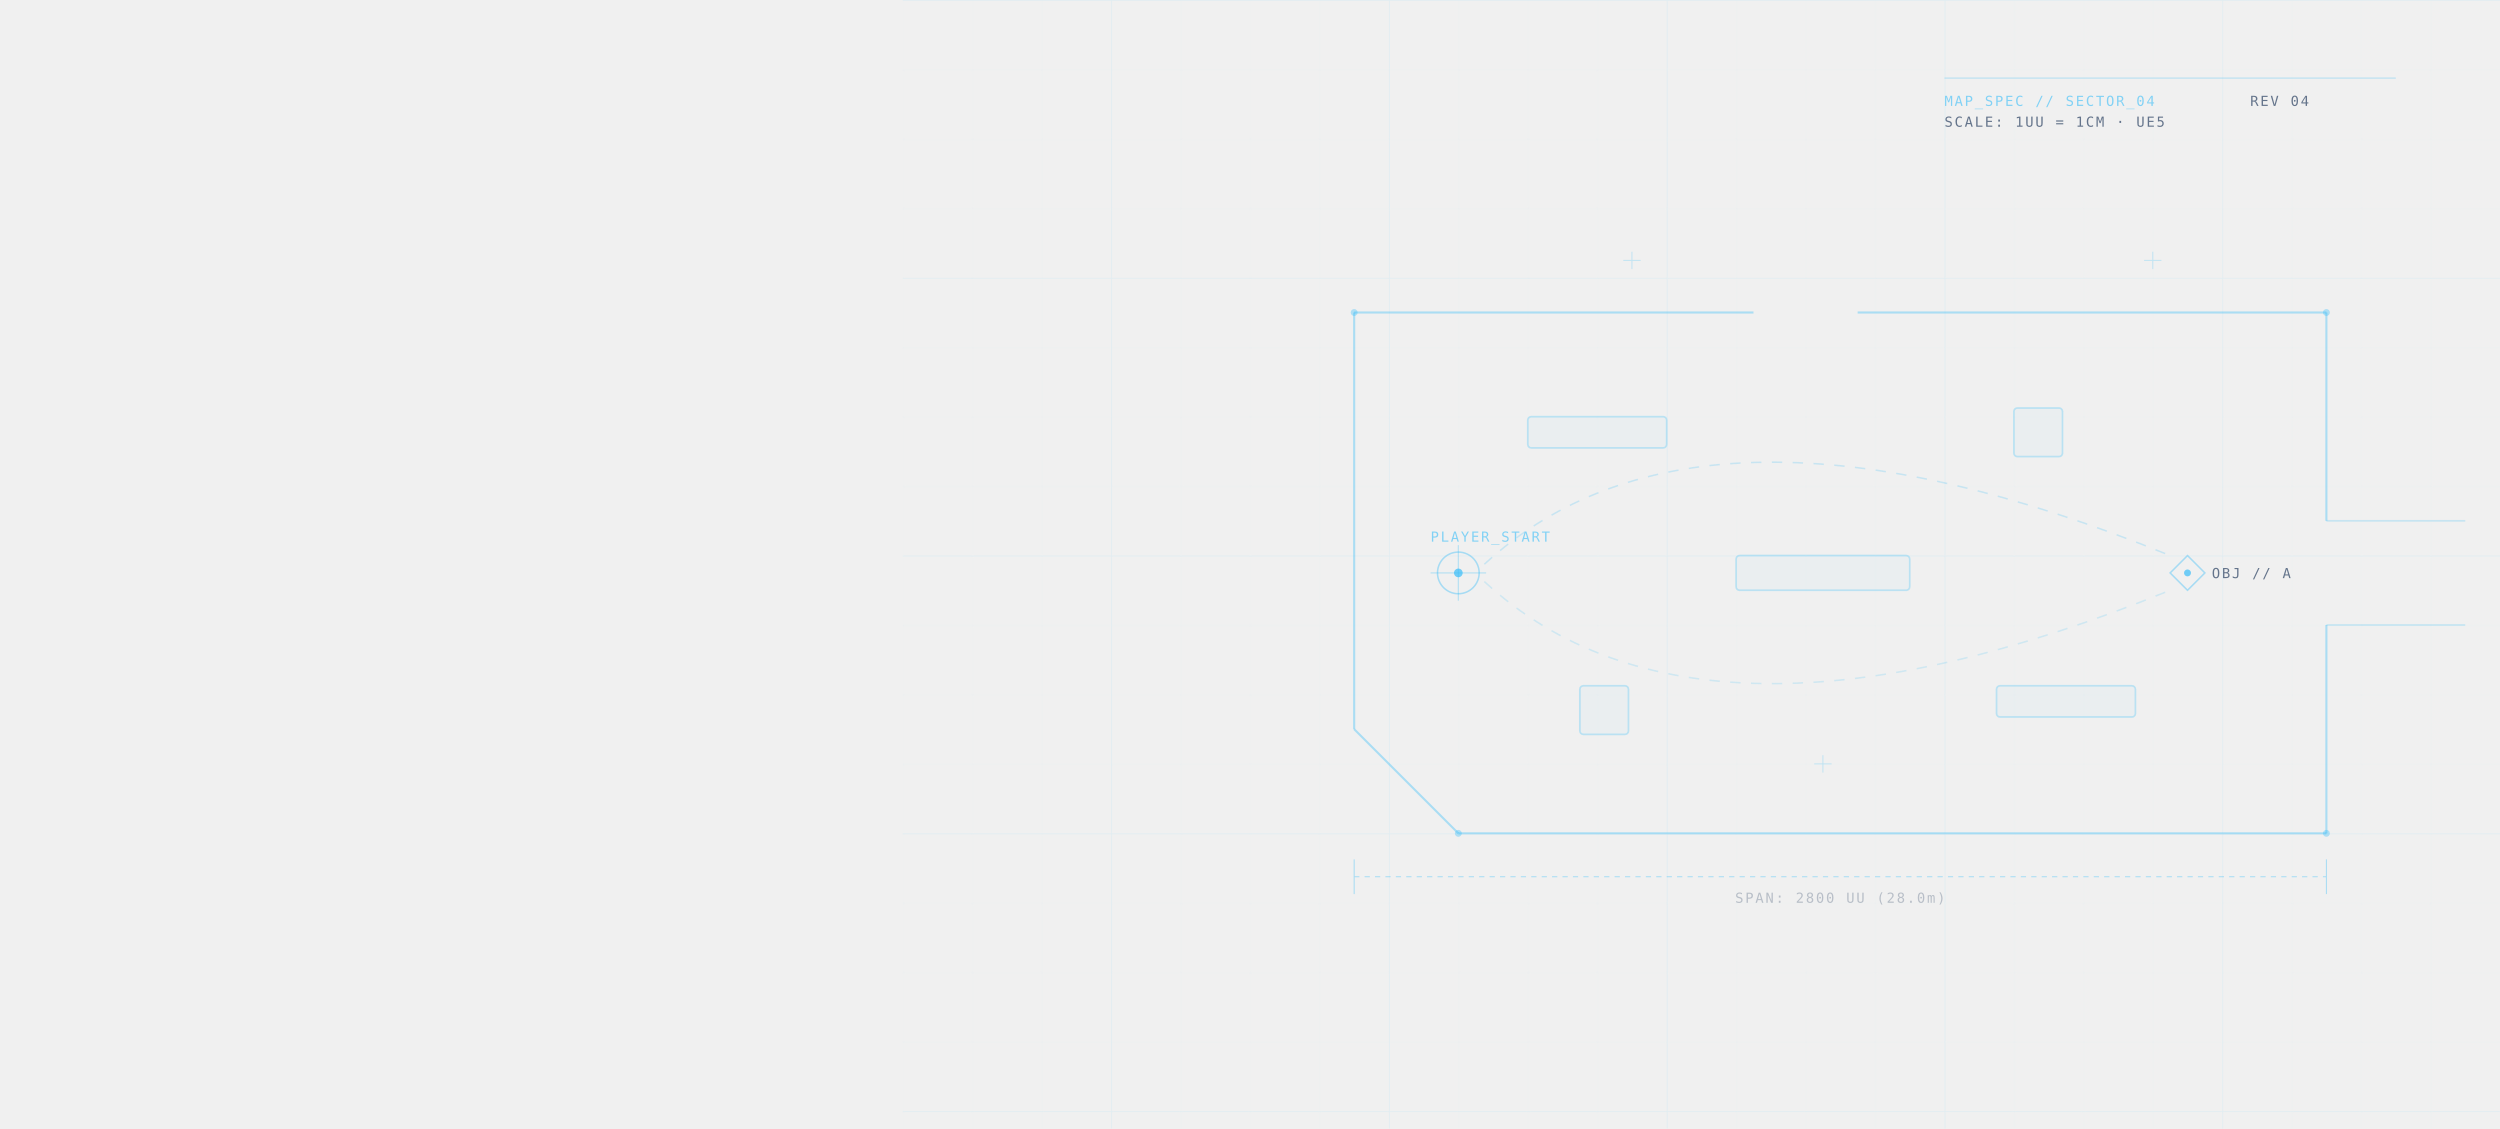
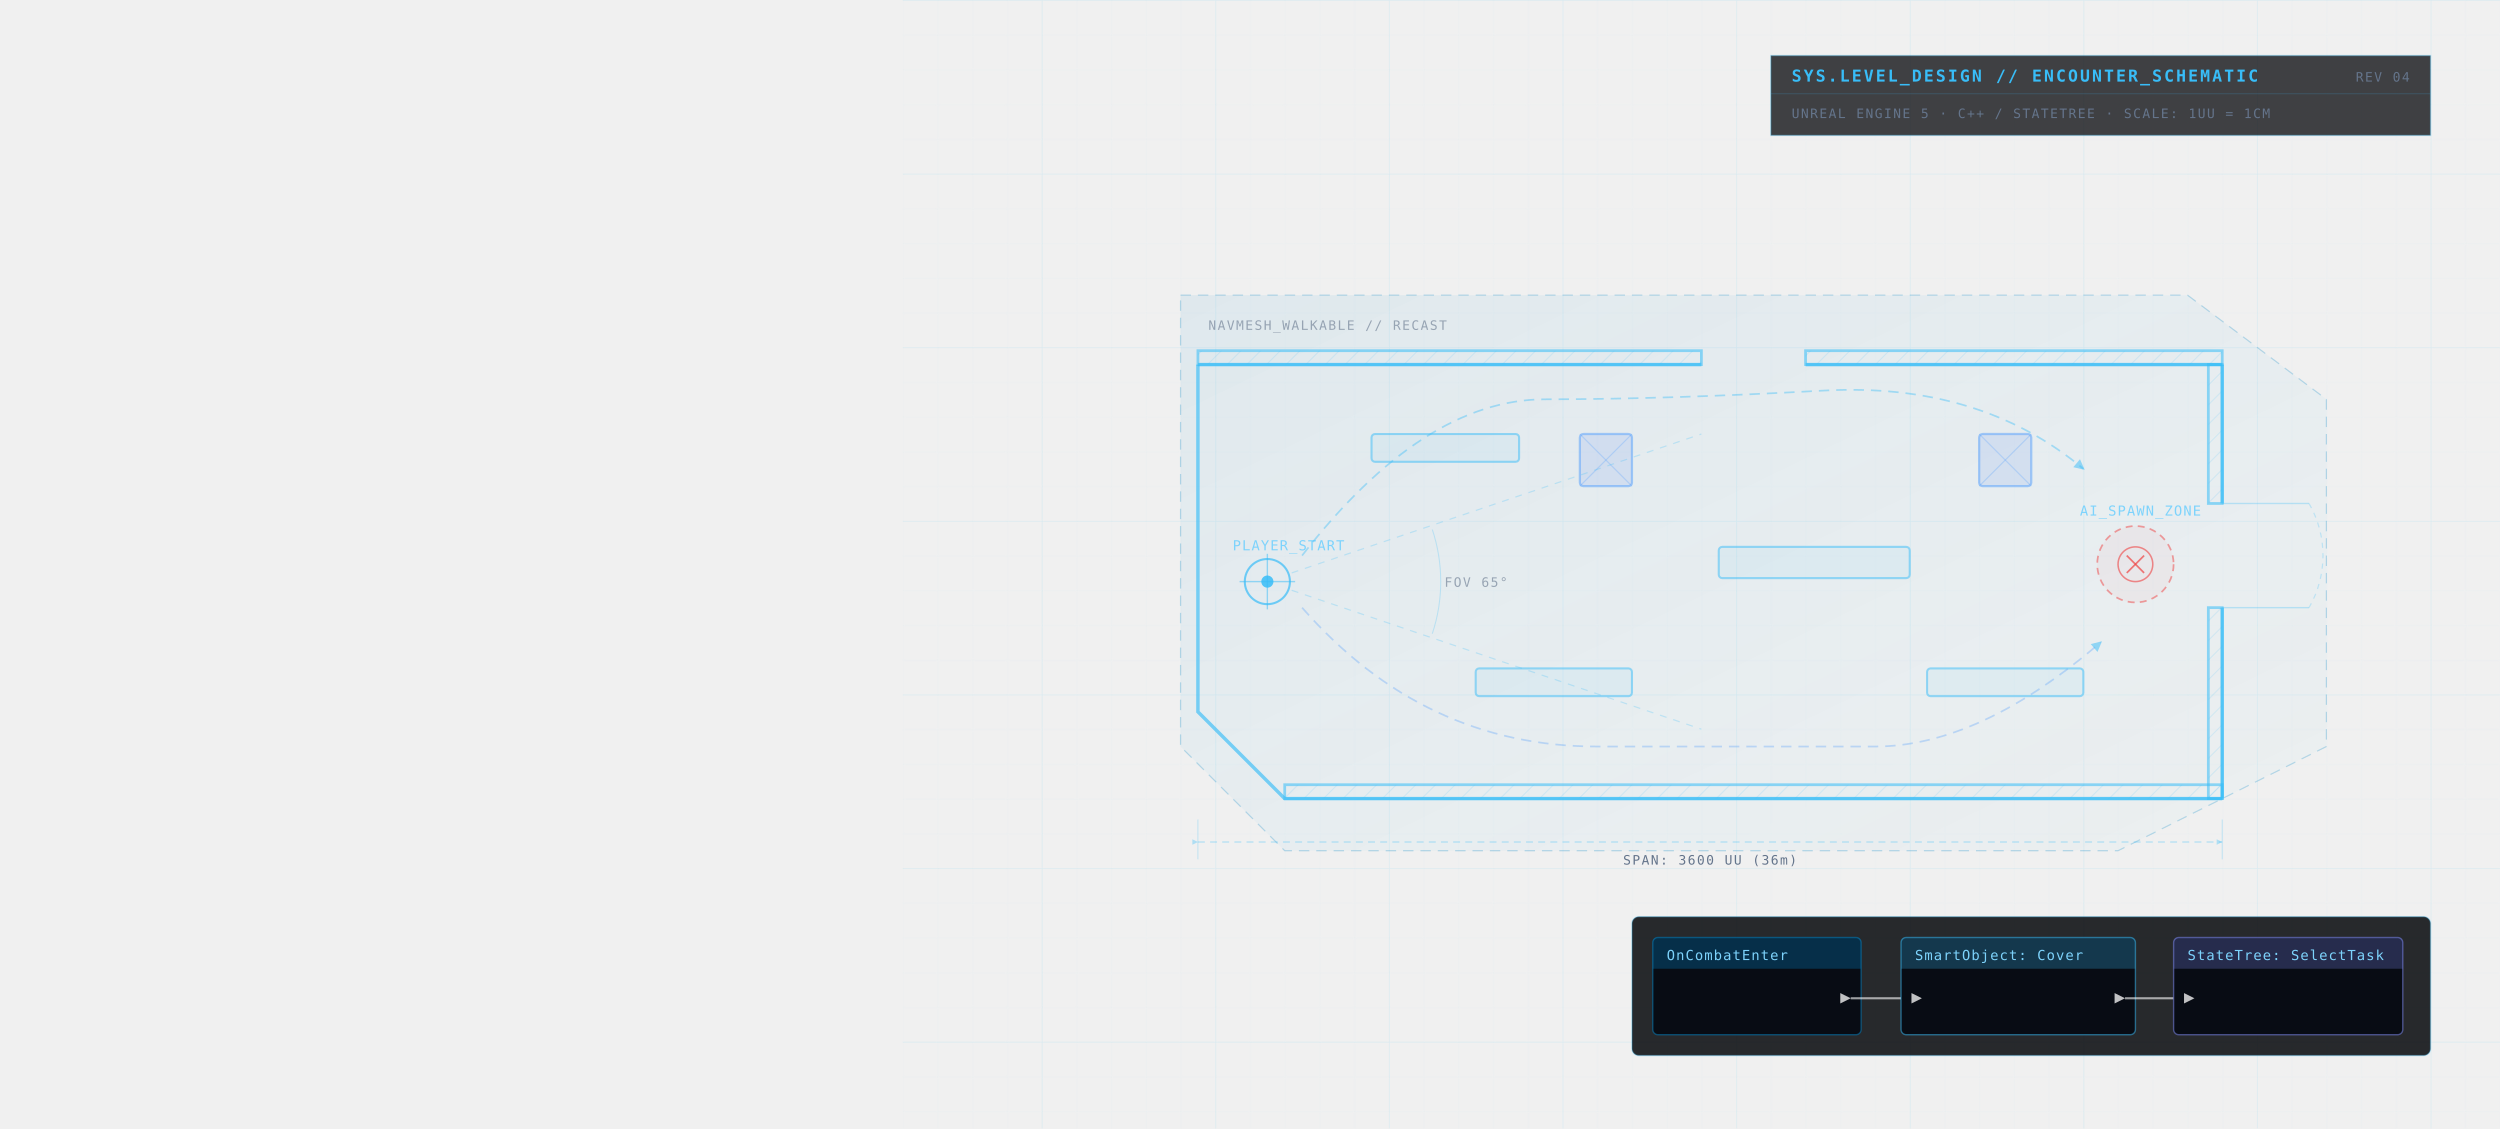
<svg xmlns="http://www.w3.org/2000/svg" class="intro-blueprint-svg" viewBox="0 0 1440 650" fill="none" preserveAspectRatio="xMidYMid slice">
  <defs>
-     <pattern id="cleanGrid" width="40" height="40" patternUnits="userSpaceOnUse">
-       <path d="M 40 0 L 0 0 0 40" fill="none" stroke="#38bdf8" stroke-width="0.6" stroke-opacity="0.03" />
+     <pattern id="bpGridSmall" width="20" height="20" patternUnits="userSpaceOnUse">
+       <path d="M 20 0 L 0 0 0 20" fill="none" stroke="#38bdf8" stroke-width="0.5" stroke-opacity="0.04" />
    </pattern>
-     <pattern id="cleanGridMajor" width="160" height="160" patternUnits="userSpaceOnUse">
-       <rect width="160" height="160" fill="url(#cleanGrid)" />
-       <path d="M 160 0 L 0 0 0 160" fill="none" stroke="#38bdf8" stroke-width="0.8" stroke-opacity="0.07" />
+     <pattern id="bpGridLarge" width="100" height="100" patternUnits="userSpaceOnUse">
+       <rect width="100" height="100" fill="url(#bpGridSmall)" />
+       <path d="M 100 0 L 0 0 0 100" fill="none" stroke="#38bdf8" stroke-width="0.8" stroke-opacity="0.09" />
    </pattern>
+     <pattern id="wallHatch" width="8" height="8" patternTransform="rotate(45 0 0)" patternUnits="userSpaceOnUse">
+       <line x1="0" y1="0" x2="0" y2="8" stroke="#38bdf8" stroke-width="1" stroke-opacity="0.16" />
+     </pattern>
+     <linearGradient id="bpLineGrad" x1="0%" y1="0%" x2="100%" y2="0%">
+       <stop offset="0%" stop-color="#38bdf8" stop-opacity="0.0" />
+       <stop offset="30%" stop-color="#38bdf8" stop-opacity="0.45" />
+       <stop offset="70%" stop-color="#2563eb" stop-opacity="0.45" />
+       <stop offset="100%" stop-color="#38bdf8" stop-opacity="0.0" />
+     </linearGradient>
+     <linearGradient id="navmeshGrad" x1="0%" y1="0%" x2="100%" y2="100%">
+       <stop offset="0%" stop-color="#0284c7" stop-opacity="0.07" />
+       <stop offset="100%" stop-color="#38bdf8" stop-opacity="0.02" />
+     </linearGradient>
+     <marker id="bpArrow" markerWidth="8" markerHeight="8" refX="6" refY="4" orient="auto">
+       <path d="M 1 1 L 7 4 L 1 7 Z" fill="#38bdf8" fill-opacity="0.5" />
+     </marker>
+     <marker id="bpArrowDim" markerWidth="6" markerHeight="6" refX="5" refY="3" orient="auto">
+       <path d="M 1 1 L 5 3 L 1 5 Z" fill="#38bdf8" fill-opacity="0.35" />
+     </marker>
    <style>
-       .bp-line { stroke: #38bdf8; stroke-width: 1; stroke-opacity: 0.22; }
-       .bp-line-bright { stroke: #38bdf8; stroke-width: 1.2; stroke-opacity: 0.38; }
-       .bp-cover { stroke: #38bdf8; stroke-width: 1; stroke-opacity: 0.28; fill: rgba(56, 189, 248, 0.03); }
-       .bp-txt { font-family: "JetBrains Mono", monospace; font-size: 8px; fill: #64748b; letter-spacing: 1px; }
-       .bp-txt-cyan { font-family: "JetBrains Mono", monospace; font-size: 8px; fill: #38bdf8; letter-spacing: 1px; opacity: 0.6; }
+       .bp-scan { animation: bpScan 16s linear infinite; }
+       @keyframes bpScan { 0% { transform: translateY(-40px); opacity: 0; } 15% { opacity: 0.5; } 85% { opacity: 0.5; } 100% { transform: translateY(650px); opacity: 0; } }
+       .bp-dim { stroke: #38bdf8; stroke-opacity: 0.3; stroke-width: 0.8; stroke-dasharray: 4,3; }
+       .bp-wall { stroke: #38bdf8; stroke-width: 1.6; stroke-opacity: 0.55; fill: url(#wallHatch); }
+       .bp-cover-low { stroke: #38bdf8; stroke-width: 1.2; stroke-opacity: 0.5; fill: rgba(56, 189, 248, 0.06); }
+       .bp-cover-high { stroke: #60a5fa; stroke-width: 1.3; stroke-opacity: 0.55; fill: rgba(37, 99, 235, 0.10); }
+       .bp-title { font-family: "JetBrains Mono", monospace; font-size: 9.5px; fill: #38bdf8; font-weight: 600; letter-spacing: 1.2px; }
+       .bp-meta { font-family: "JetBrains Mono", monospace; font-size: 7.5px; fill: #64748b; letter-spacing: 0.8px; }
+       .bp-label { font-family: "JetBrains Mono", monospace; font-size: 8px; fill: #7dd3fc; font-weight: 500; letter-spacing: 0.6px; }
    </style>
  </defs>
-   <rect x="520" y="0" width="920" height="650" fill="url(#cleanGridMajor)" />
-   <g transform="translate(1120, 45)">
-     <line x1="0" y1="0" x2="260" y2="0" stroke="#38bdf8" stroke-width="0.8" stroke-opacity="0.25" />
-     <text x="0" y="16" class="bp-txt-cyan">MAP_SPEC // SECTOR_04</text>
-     <text x="0" y="28" class="bp-txt">SCALE: 1UU = 1CM · UE5</text>
-     <text x="210" y="16" class="bp-txt" text-anchor="end">REV 04</text>
+   <rect x="520" y="0" width="920" height="650" fill="url(#bpGridLarge)" />
+   <g class="bp-scan">
+     <line x1="560" y1="0" x2="1420" y2="0" stroke="url(#bpLineGrad)" stroke-width="1.2" stroke-opacity="0.35" />
  </g>
-   <g class="bp-line">
-     <line x1="780" y1="180" x2="1010" y2="180" class="bp-line-bright" />
-     <line x1="1070" y1="180" x2="1340" y2="180" class="bp-line-bright" />
-     <line x1="1340" y1="180" x2="1340" y2="300" class="bp-line-bright" />
-     <line x1="1340" y1="360" x2="1340" y2="480" class="bp-line-bright" />
-     <line x1="1340" y1="300" x2="1420" y2="300" />
-     <line x1="1340" y1="360" x2="1420" y2="360" />
-     <line x1="1340" y1="480" x2="840" y2="480" class="bp-line-bright" />
-     <line x1="840" y1="480" x2="780" y2="420" class="bp-line-bright" />
-     <line x1="780" y1="420" x2="780" y2="180" class="bp-line-bright" />
+   <g transform="translate(1020, 32)">
+     <rect x="0" y="0" width="380" height="46" fill="#04060a" fill-opacity="0.75" stroke="#38bdf8" stroke-width="0.8" stroke-opacity="0.3" />
+     <line x1="0" y1="22" x2="380" y2="22" stroke="#38bdf8" stroke-width="0.5" stroke-opacity="0.2" />
+     <text x="12" y="15" class="bp-title">SYS.LEVEL_DESIGN // ENCOUNTER_SCHEMATIC</text>
+     <text x="368" y="15" class="bp-meta" fill="#38bdf8" text-anchor="end">REV 04</text>
+     <text x="12" y="36" class="bp-meta">UNREAL ENGINE 5 · C++ / STATETREE · SCALE: 1UU = 1CM</text>
  </g>
-   <circle cx="780" cy="180" r="2" fill="#38bdf8" fill-opacity="0.35" />
-   <circle cx="1340" cy="180" r="2" fill="#38bdf8" fill-opacity="0.35" />
-   <circle cx="1340" cy="480" r="2" fill="#38bdf8" fill-opacity="0.35" />
-   <circle cx="840" cy="480" r="2" fill="#38bdf8" fill-opacity="0.35" />
-   <rect x="880" y="240" width="80" height="18" rx="2" class="bp-cover" />
-   <rect x="1160" y="235" width="28" height="28" rx="2" class="bp-cover" />
-   <rect x="1000" y="320" width="100" height="20" rx="2" class="bp-cover" />
-   <rect x="910" y="395" width="28" height="28" rx="2" class="bp-cover" />
-   <rect x="1150" y="395" width="80" height="18" rx="2" class="bp-cover" />
-   <g transform="translate(840, 330)">
-     <circle cx="0" cy="0" r="12" stroke="#38bdf8" stroke-width="0.9" stroke-opacity="0.4" fill="none" />
-     <circle cx="0" cy="0" r="2.5" fill="#38bdf8" fill-opacity="0.7" />
-     <line x1="-16" y1="0" x2="16" y2="0" stroke="#38bdf8" stroke-width="0.7" stroke-opacity="0.3" />
-     <line x1="0" y1="-16" x2="0" y2="16" stroke="#38bdf8" stroke-width="0.7" stroke-opacity="0.3" />
-     <text x="-16" y="-18" class="bp-txt-cyan" font-size="7.5px">PLAYER_START</text>
+   <polygon points="680,170 1260,170 1340,230 1340,430 1220,490 740,490 680,430" fill="url(#navmeshGrad)" stroke="#0284c7" stroke-width="0.7" stroke-opacity="0.25" stroke-dasharray="6,4" />
+   <text x="696" y="190" class="bp-meta" opacity="0.6">NAVMESH_WALKABLE // RECAST</text>
+   <path d="M 690,210 L 980,210 M 1040,210 L 1280,210" stroke="#38bdf8" stroke-width="2" stroke-opacity="0.65" />
+   <rect x="690" y="202" width="290" height="8" class="bp-wall" />
+   <rect x="1040" y="202" width="240" height="8" class="bp-wall" />
+   <path d="M 1280,210 L 1280,290 M 1280,350 L 1280,460" stroke="#38bdf8" stroke-width="2" stroke-opacity="0.65" />
+   <rect x="1272" y="210" width="8" height="80" class="bp-wall" />
+   <rect x="1272" y="350" width="8" height="110" class="bp-wall" />
+   <path d="M 1280,290 L 1330,290 M 1280,350 L 1330,350" stroke="#38bdf8" stroke-width="0.8" stroke-opacity="0.3" />
+   <path d="M 1330,290 A 60 60 0 0 1 1330,350" stroke="#38bdf8" stroke-width="0.7" stroke-opacity="0.25" stroke-dasharray="3,3" />
+   <path d="M 1280,460 L 740,460 L 690,410 L 690,210" stroke="#38bdf8" stroke-width="2" stroke-opacity="0.65" />
+   <rect x="740" y="452" width="540" height="8" class="bp-wall" />
+   <rect x="790" y="250" width="85" height="16" rx="2" class="bp-cover-low" />
+   <rect x="910" y="250" width="30" height="30" rx="2" class="bp-cover-high" />
+   <line x1="910" y1="250" x2="940" y2="280" stroke="#60a5fa" stroke-width="0.7" stroke-opacity="0.3" />
+   <line x1="910" y1="280" x2="940" y2="250" stroke="#60a5fa" stroke-width="0.7" stroke-opacity="0.3" />
+   <rect x="990" y="315" width="110" height="18" rx="2" class="bp-cover-low" />
+   <rect x="1140" y="250" width="30" height="30" rx="2" class="bp-cover-high" />
+   <line x1="1140" y1="250" x2="1170" y2="280" stroke="#60a5fa" stroke-width="0.7" stroke-opacity="0.3" />
+   <line x1="1140" y1="280" x2="1170" y2="250" stroke="#60a5fa" stroke-width="0.7" stroke-opacity="0.3" />
+   <rect x="850" y="385" width="90" height="16" rx="2" class="bp-cover-low" />
+   <rect x="1110" y="385" width="90" height="16" rx="2" class="bp-cover-low" />
+   <g transform="translate(730, 335)">
+     <circle cx="0" cy="0" r="13" stroke="#38bdf8" stroke-width="1.2" stroke-opacity="0.7" fill="none" />
+     <circle cx="0" cy="0" r="3.5" fill="#38bdf8" fill-opacity="0.85" />
+     <line x1="-16" y1="0" x2="16" y2="0" stroke="#38bdf8" stroke-width="0.8" stroke-opacity="0.5" />
+     <line x1="0" y1="-16" x2="0" y2="16" stroke="#38bdf8" stroke-width="0.8" stroke-opacity="0.5" />
+     <text x="-20" y="-18" class="bp-label">PLAYER_START</text>
  </g>
-   <g transform="translate(1260, 330)">
-     <polygon points="0,-10 10,0 0,10 -10,0" stroke="#38bdf8" stroke-width="0.9" stroke-opacity="0.4" fill="none" />
-     <circle cx="0" cy="0" r="2" fill="#38bdf8" fill-opacity="0.7" />
-     <text x="14" y="3" class="bp-txt" font-size="7.5px">OBJ // A</text>
+   <path d="M 744,330 L 980,250 M 744,340 L 980,420" stroke="#38bdf8" stroke-width="0.7" stroke-opacity="0.25" stroke-dasharray="4,4" />
+   <path d="M 825,305 A 95 95 0 0 1 825,365" fill="none" stroke="#38bdf8" stroke-width="0.6" stroke-opacity="0.25" />
+   <text x="832" y="338" class="bp-meta" opacity="0.6">FOV 65°</text>
+   <path d="M 750,320 Q 820,230 890,230 T 1050,225 T 1200,270" fill="none" stroke="#38bdf8" stroke-width="1" stroke-opacity="0.4" stroke-dasharray="6,4" marker-end="url(#bpArrow)" />
+   <path d="M 750,350 Q 820,430 920,430 T 1080,430 T 1210,370" fill="none" stroke="#60a5fa" stroke-width="1" stroke-opacity="0.35" stroke-dasharray="6,4" marker-end="url(#bpArrow)" />
+   <g transform="translate(1230, 325)">
+     <circle cx="0" cy="0" r="22" stroke="#ef4444" stroke-width="1" stroke-opacity="0.5" stroke-dasharray="4,3" fill="rgba(239, 68, 68, 0.04)" />
+     <circle cx="0" cy="0" r="10" stroke="#ef4444" stroke-width="0.9" stroke-opacity="0.6" fill="none" />
+     <line x1="-5" y1="-5" x2="5" y2="5" stroke="#ef4444" stroke-width="1" stroke-opacity="0.7" />
+     <line x1="5" y1="-5" x2="-5" y2="5" stroke="#ef4444" stroke-width="1" stroke-opacity="0.7" />
+     <text x="-32" y="-28" class="bp-label" fill="#f87171">AI_SPAWN_ZONE</text>
  </g>
-   <path d="M 855,325 Q 980,210 1250,320" fill="none" stroke="#38bdf8" stroke-width="0.9" stroke-opacity="0.22" stroke-dasharray="6,6" />
-   <path d="M 855,335 Q 980,450 1250,340" fill="none" stroke="#38bdf8" stroke-width="0.9" stroke-opacity="0.18" stroke-dasharray="6,6" />
-   <g opacity="0.4">
-     <line x1="780" y1="505" x2="1340" y2="505" stroke="#38bdf8" stroke-width="0.6" stroke-dasharray="3,3" />
-     <line x1="780" y1="495" x2="780" y2="515" stroke="#38bdf8" stroke-width="0.6" />
-     <line x1="1340" y1="495" x2="1340" y2="515" stroke="#38bdf8" stroke-width="0.6" />
-     <text x="1060" y="520" class="bp-txt" text-anchor="middle" font-size="7.5px">SPAN: 2800 UU (28.0m)</text>
-   </g>
-   <g transform="translate(940, 150)" opacity="0.25">
-     <line x1="-5" y1="0" x2="5" y2="0" stroke="#38bdf8" stroke-width="0.6" />
-     <line x1="0" y1="-5" x2="0" y2="5" stroke="#38bdf8" stroke-width="0.6" />
-   </g>
-   <g transform="translate(1240, 150)" opacity="0.25">
-     <line x1="-5" y1="0" x2="5" y2="0" stroke="#38bdf8" stroke-width="0.6" />
-     <line x1="0" y1="-5" x2="0" y2="5" stroke="#38bdf8" stroke-width="0.6" />
-   </g>
-   <g transform="translate(1050, 440)" opacity="0.25">
-     <line x1="-5" y1="0" x2="5" y2="0" stroke="#38bdf8" stroke-width="0.6" />
-     <line x1="0" y1="-5" x2="0" y2="5" stroke="#38bdf8" stroke-width="0.6" />
+   <line x1="690" y1="485" x2="1280" y2="485" class="bp-dim" marker-start="url(#bpArrowDim)" marker-end="url(#bpArrowDim)" />
+   <line x1="690" y1="472" x2="690" y2="495" stroke="#38bdf8" stroke-width="0.6" stroke-opacity="0.25" />
+   <line x1="1280" y1="472" x2="1280" y2="495" stroke="#38bdf8" stroke-width="0.6" stroke-opacity="0.25" />
+   <text x="985" y="498" class="bp-meta" text-anchor="middle">SPAN: 3600 UU (36m)</text>
+   <g transform="translate(940, 528)">
+     <rect x="0" y="0" width="460" height="80" rx="4" fill="#04060a" fill-opacity="0.85" stroke="#38bdf8" stroke-width="0.8" stroke-opacity="0.3" />
+     <g transform="translate(12, 12)">
+       <rect x="0" y="0" width="120" height="56" rx="3" fill="#080c14" stroke="#0284c7" stroke-width="0.8" stroke-opacity="0.5" />
+       <path d="M 0 3 Q 0 0 3 0 L 117 0 Q 120 0 120 3 L 120 18 L 0 18 Z" fill="#0284c7" fill-opacity="0.3" />
+       <text x="8" y="13" class="bp-label" font-size="7.5px" fill="#e0f2fe">OnCombatEnter</text>
+       <polygon points="108,32 114,35 108,38" fill="#ffffff" fill-opacity="0.75" />
+     </g>
+     <path d="M 126,47 C 142,47 142,47 155,47" fill="none" stroke="#ffffff" stroke-width="1.2" stroke-opacity="0.6" />
+     <g transform="translate(155, 12)">
+       <rect x="0" y="0" width="135" height="56" rx="3" fill="#080c14" stroke="#38bdf8" stroke-width="0.8" stroke-opacity="0.5" />
+       <path d="M 0 3 Q 0 0 3 0 L 132 0 Q 135 0 135 3 L 135 18 L 0 18 Z" fill="#38bdf8" fill-opacity="0.25" />
+       <text x="8" y="13" class="bp-label" font-size="7.5px" fill="#38bdf8">SmartObject: Cover</text>
+       <polygon points="6,32 12,35 6,38" fill="#ffffff" fill-opacity="0.75" />
+       <polygon points="123,32 129,35 123,38" fill="#ffffff" fill-opacity="0.75" />
+     </g>
+     <path d="M 284,47 C 300,47 300,47 312,47" fill="none" stroke="#ffffff" stroke-width="1.2" stroke-opacity="0.6" />
+     <g transform="translate(312, 12)">
+       <rect x="0" y="0" width="132" height="56" rx="3" fill="#080c14" stroke="#818cf8" stroke-width="0.8" stroke-opacity="0.5" />
+       <path d="M 0 3 Q 0 0 3 0 L 129 0 Q 132 0 132 3 L 132 18 L 0 18 Z" fill="#818cf8" fill-opacity="0.25" />
+       <text x="8" y="13" class="bp-label" font-size="7.5px" fill="#c7d2fe">StateTree: SelectTask</text>
+       <polygon points="6,32 12,35 6,38" fill="#ffffff" fill-opacity="0.75" />
+     </g>
  </g>
</svg>
